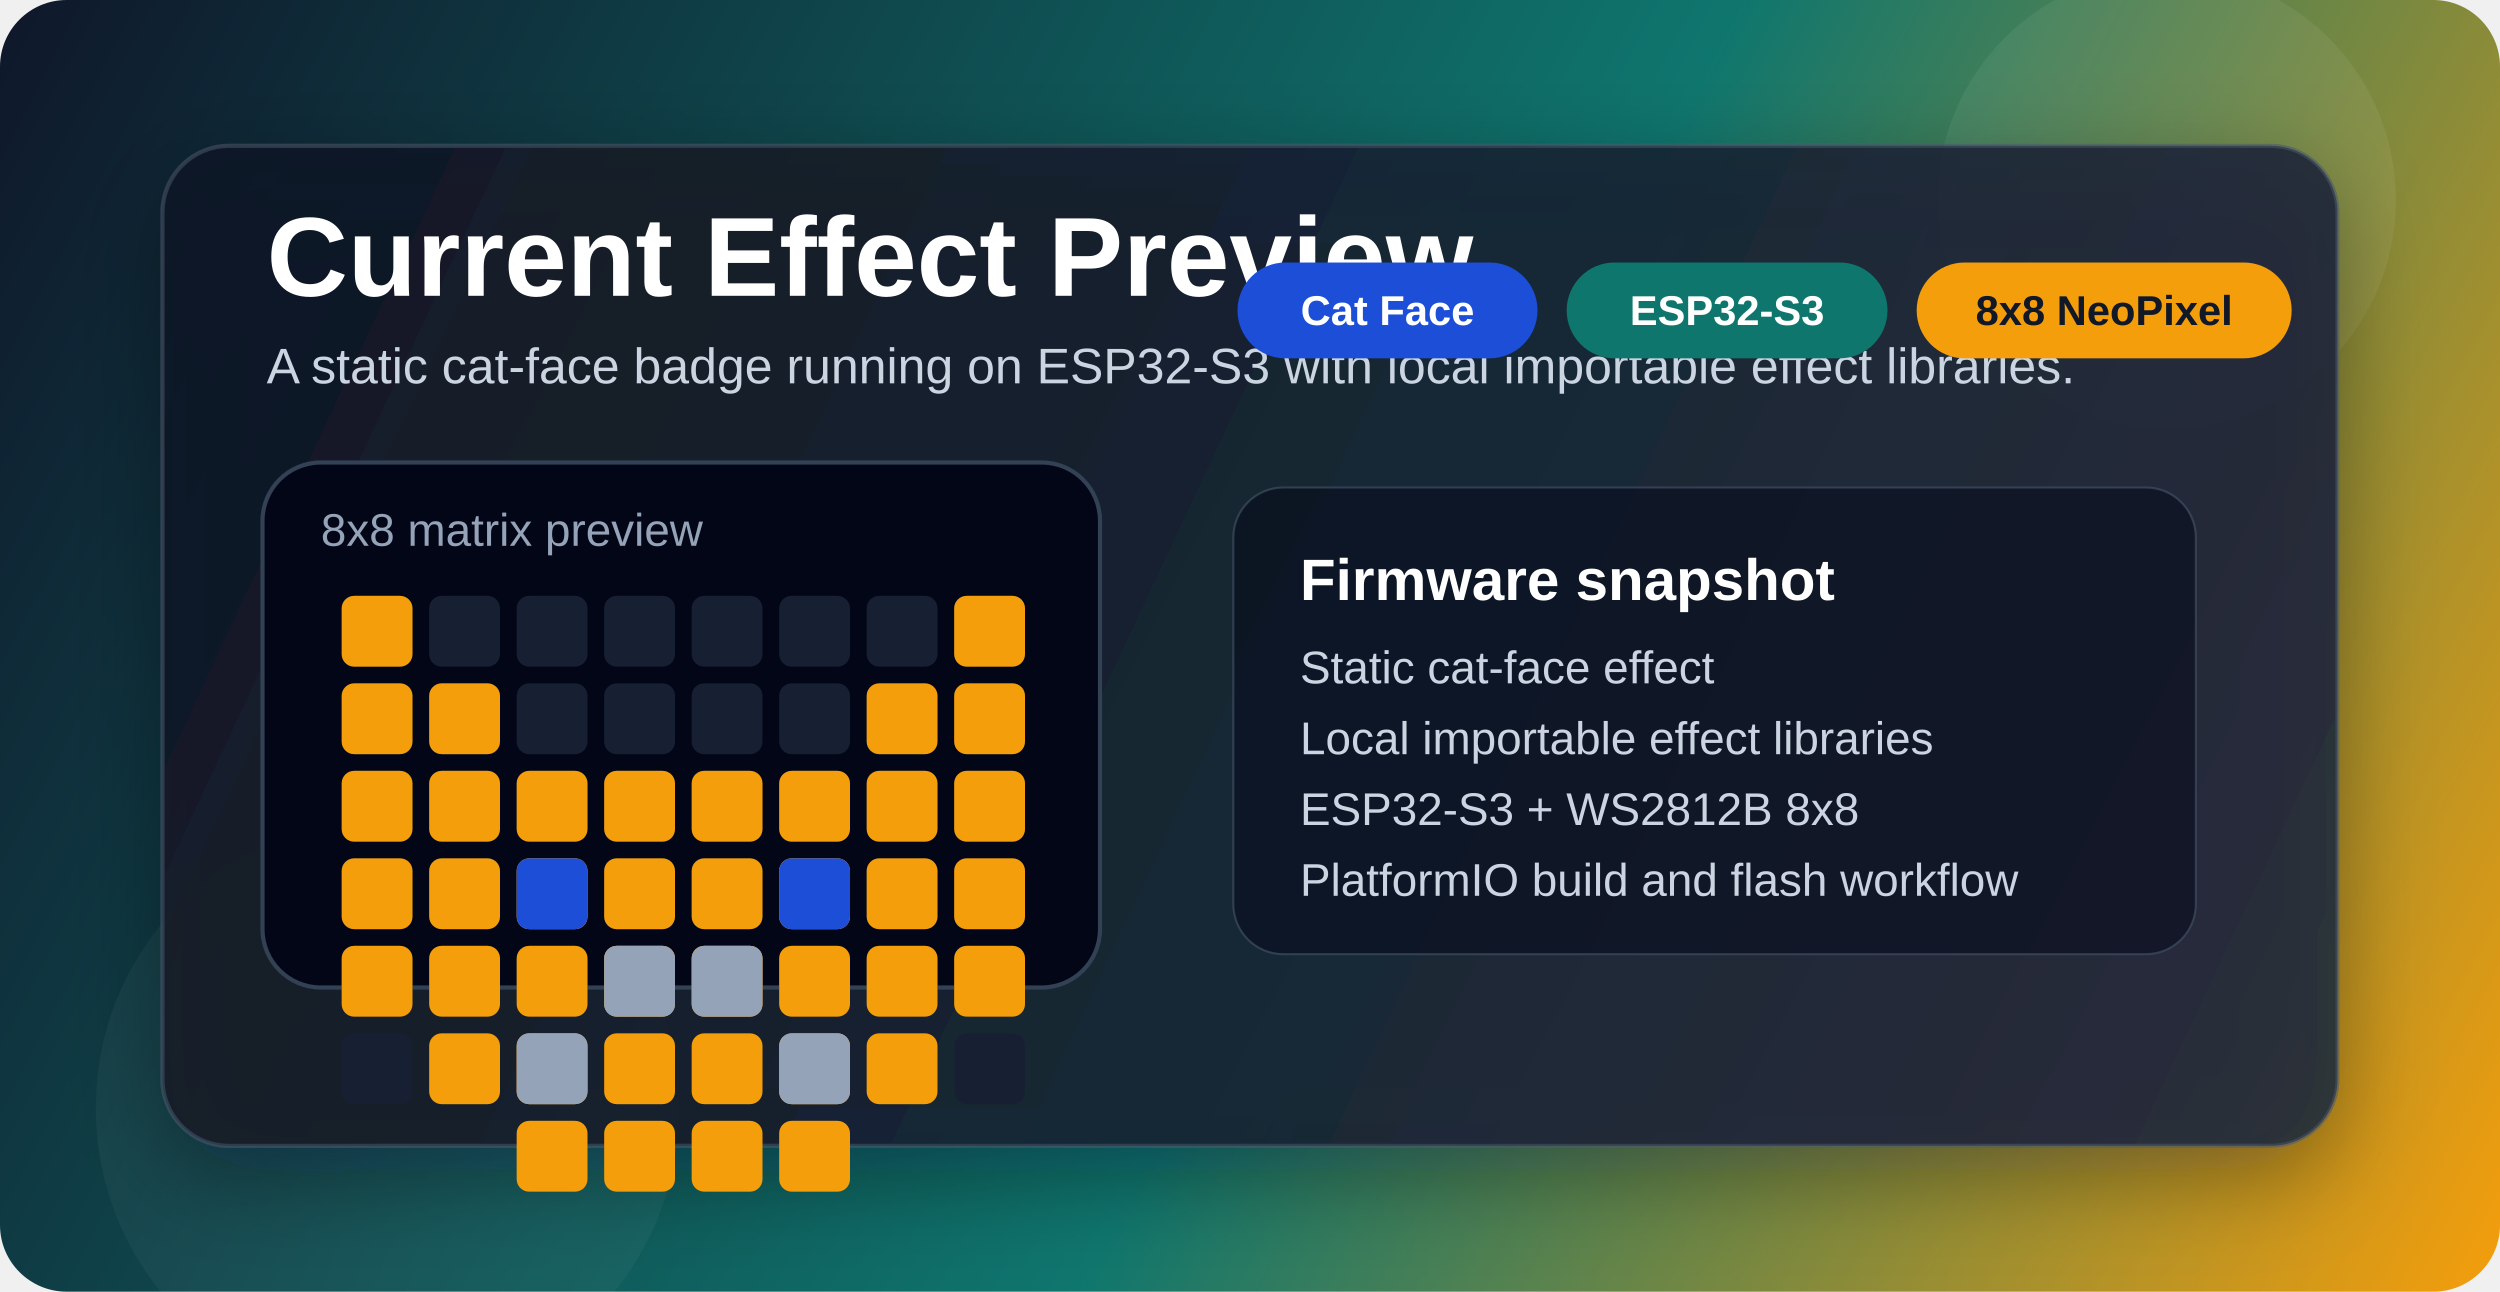
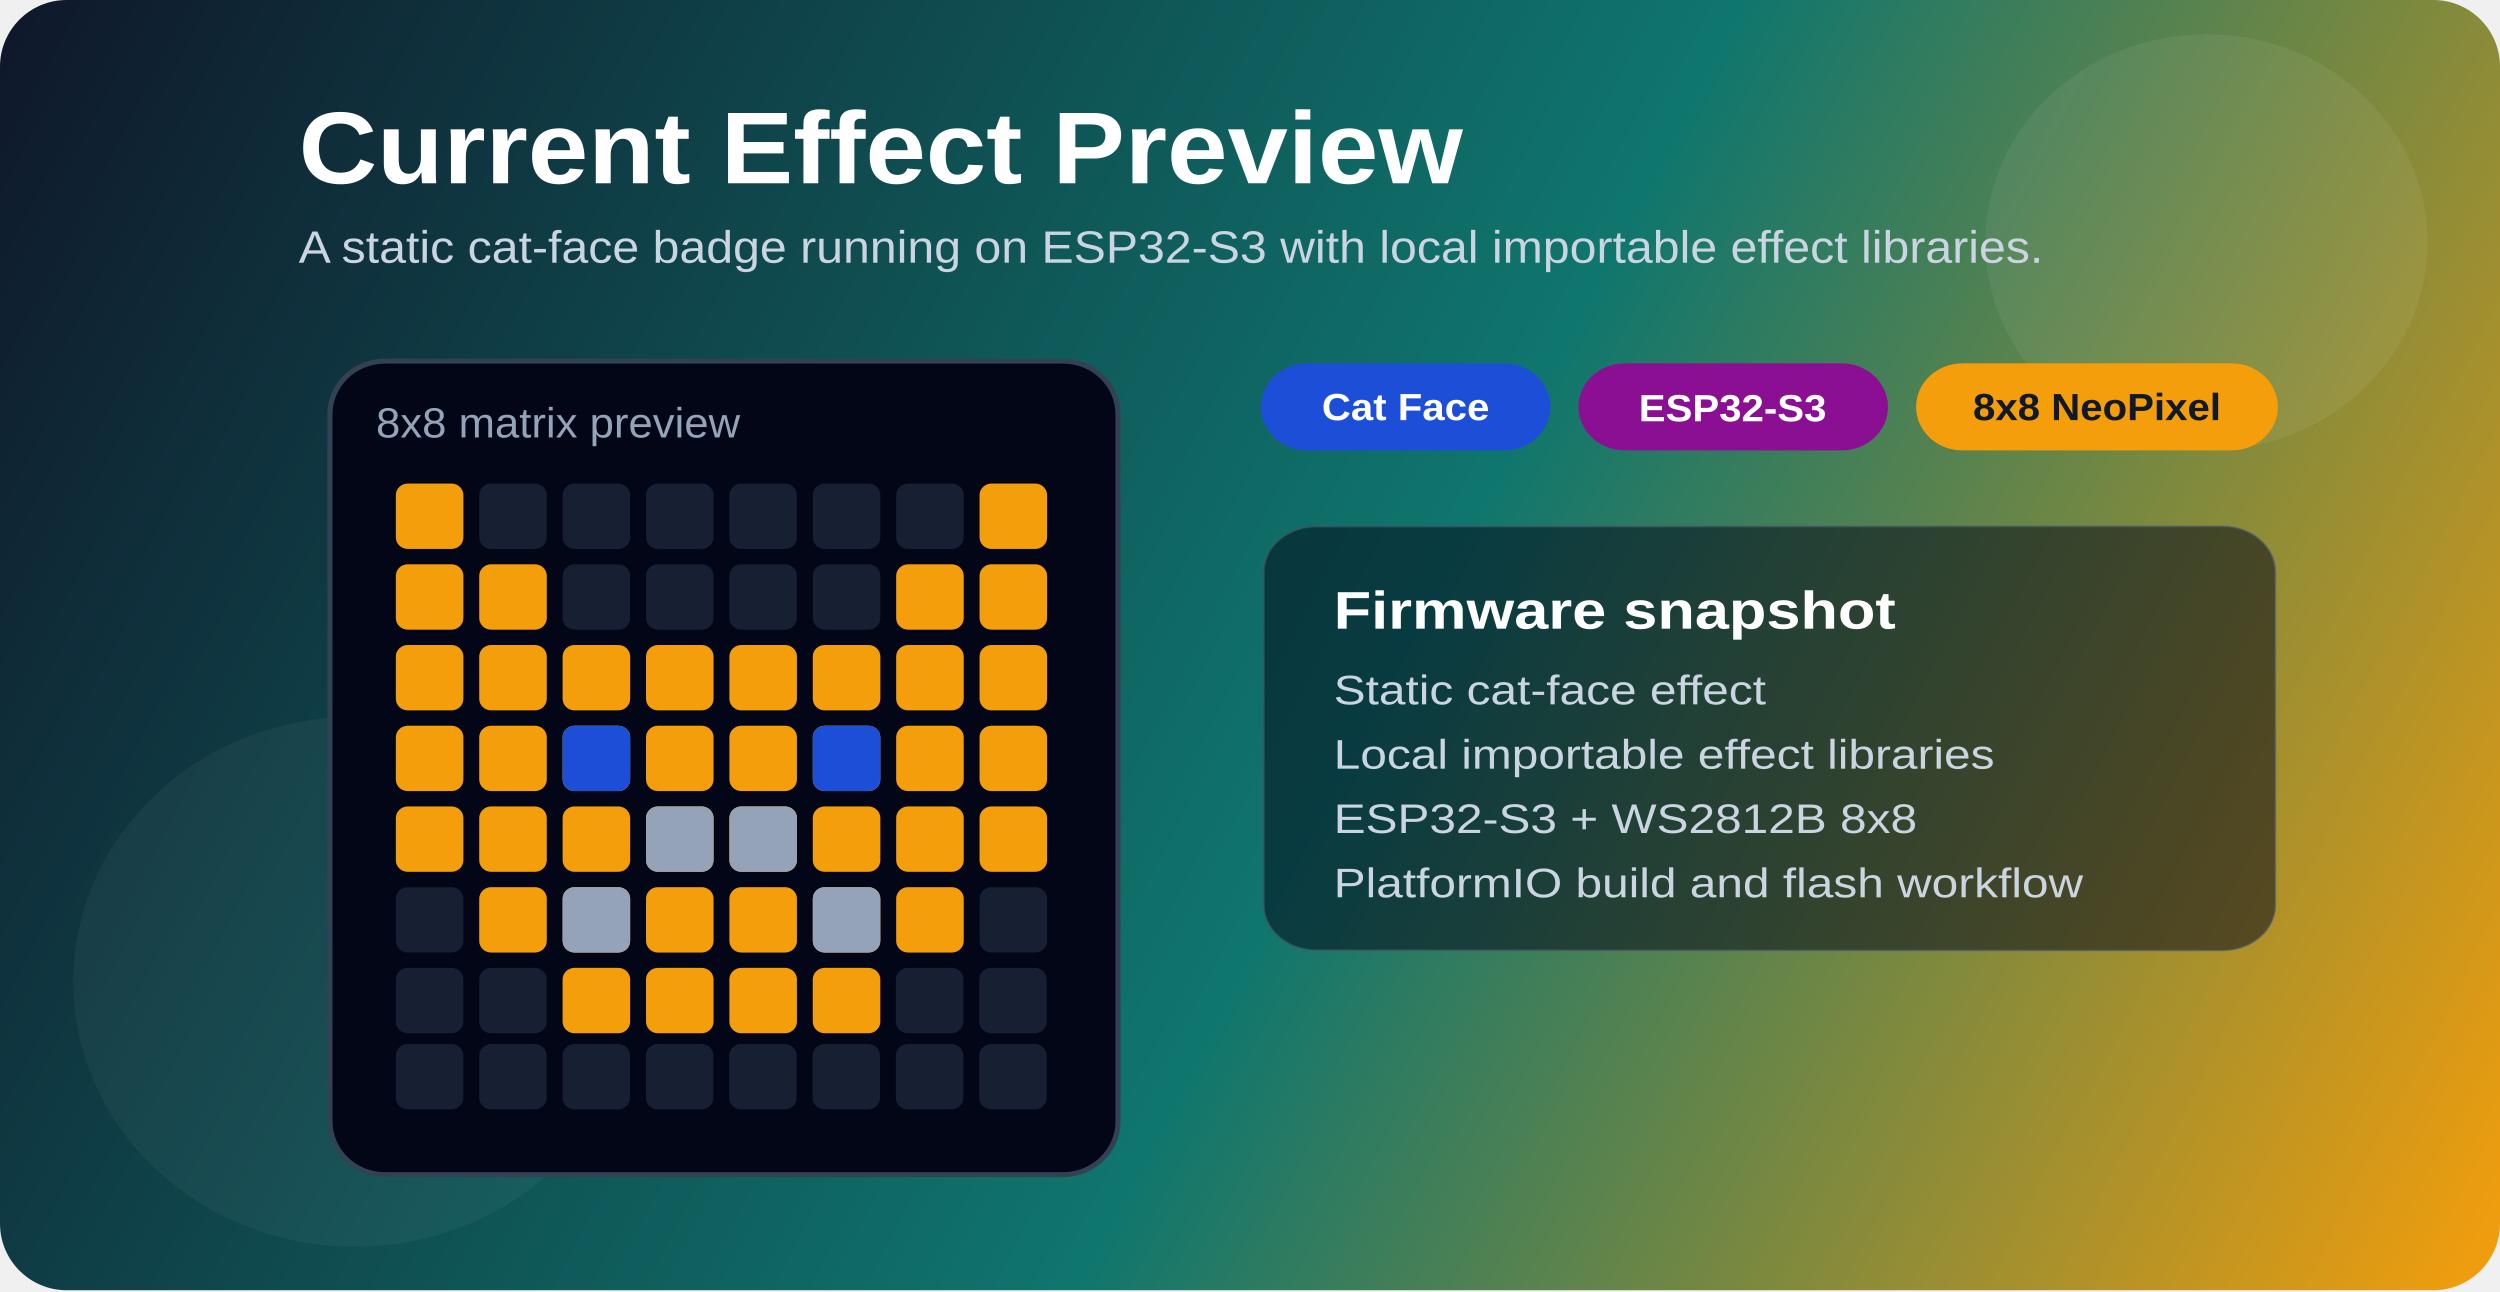
- <svg xmlns="http://www.w3.org/2000/svg" width="1200" height="620" viewBox="0 0 1200 620" fill="none">
-   <defs>
-     <linearGradient id="bg" x1="0" y1="0" x2="1200" y2="620" gradientUnits="userSpaceOnUse">
-       <stop stop-color="#0F172A" />
-       <stop offset="0.55" stop-color="#0F766E" />
-       <stop offset="1" stop-color="#F59E0B" />
+ <svg xmlns="http://www.w3.org/2000/svg" width="1200" height="620" viewBox="0 0 1200 620" fill="none" version="1.1" id="svg109">
+   <defs id="defs5">
+     <linearGradient id="bg" x1="0" y1="0" x2="1200" y2="620" gradientUnits="userSpaceOnUse" gradientTransform="scale(1,0.9988892)">
+       <stop stop-color="#0F172A" id="stop1" />
+       <stop offset="0.55" stop-color="#0F766E" id="stop2" />
+       <stop offset="1" stop-color="#F59E0B" id="stop3" />
    </linearGradient>
-     <linearGradient id="panel" x1="120" y1="90" x2="1080" y2="540" gradientUnits="userSpaceOnUse">
-       <stop stop-color="#111827" stop-opacity="0.92" />
-       <stop offset="1" stop-color="#1E293B" stop-opacity="0.88" />
+     <linearGradient id="panel" x1="120" y1="90" x2="1080" y2="540" gradientUnits="userSpaceOnUse" gradientTransform="matrix(1.065216,0,0,1.412059,-4.865927,-91.78492)">
+       <stop stop-color="#111827" stop-opacity="0.92" id="stop4" />
+       <stop offset="1" stop-color="#1E293B" stop-opacity="0.88" id="stop5" />
    </linearGradient>
    <filter id="shadow" x="0" y="0" width="1200" height="620" filterUnits="userSpaceOnUse" color-interpolation-filters="sRGB">
      <feDropShadow dx="0" dy="14" stdDeviation="22" flood-color="#020617" flood-opacity="0.4" />
    </filter>
  </defs>
-   <rect width="1200" height="620" rx="32" fill="url(#bg)" />
-   <circle cx="1040" cy="96" r="110" fill="#FFFFFF" fill-opacity="0.06" />
-   <circle cx="186" cy="532" r="140" fill="#FFFFFF" fill-opacity="0.04" />
-   <g filter="url(#shadow)">
-     <rect x="78" y="70" width="1044" height="480" rx="32" fill="url(#panel)" stroke="#475569" stroke-opacity="0.55" stroke-width="2" />
-   </g>
-   <text x="128" y="142" fill="#FFFFFF" font-family="Arial, Helvetica, sans-serif" font-size="54" font-weight="700">Current Effect Preview</text>
-   <text x="128" y="184" fill="#CBD5E1" font-family="Arial, Helvetica, sans-serif" font-size="24">A static cat-face badge running on ESP32-S3 with local importable effect libraries.</text>
-   <rect x="126" y="222" width="402" height="252" rx="28" fill="#020617" stroke="#334155" stroke-width="2" />
-   <text x="154" y="262" fill="#94A3B8" font-family="Arial, Helvetica, sans-serif" font-size="22">8x8 matrix preview</text>
-   <g transform="translate(164 286)">
-     <g fill="#172033">
-       <rect x="0" y="0" width="34" height="34" rx="6" />
-       <rect x="42" y="0" width="34" height="34" rx="6" />
-       <rect x="84" y="0" width="34" height="34" rx="6" />
-       <rect x="126" y="0" width="34" height="34" rx="6" />
-       <rect x="168" y="0" width="34" height="34" rx="6" />
-       <rect x="210" y="0" width="34" height="34" rx="6" />
-       <rect x="252" y="0" width="34" height="34" rx="6" />
-       <rect x="294" y="0" width="34" height="34" rx="6" />
-       <rect x="0" y="42" width="34" height="34" rx="6" />
-       <rect x="42" y="42" width="34" height="34" rx="6" />
-       <rect x="84" y="42" width="34" height="34" rx="6" />
-       <rect x="126" y="42" width="34" height="34" rx="6" />
-       <rect x="168" y="42" width="34" height="34" rx="6" />
-       <rect x="210" y="42" width="34" height="34" rx="6" />
-       <rect x="252" y="42" width="34" height="34" rx="6" />
-       <rect x="294" y="42" width="34" height="34" rx="6" />
-       <rect x="0" y="84" width="34" height="34" rx="6" />
-       <rect x="42" y="84" width="34" height="34" rx="6" />
-       <rect x="84" y="84" width="34" height="34" rx="6" />
-       <rect x="126" y="84" width="34" height="34" rx="6" />
-       <rect x="168" y="84" width="34" height="34" rx="6" />
-       <rect x="210" y="84" width="34" height="34" rx="6" />
-       <rect x="252" y="84" width="34" height="34" rx="6" />
-       <rect x="294" y="84" width="34" height="34" rx="6" />
-       <rect x="0" y="126" width="34" height="34" rx="6" />
-       <rect x="42" y="126" width="34" height="34" rx="6" />
-       <rect x="84" y="126" width="34" height="34" rx="6" />
-       <rect x="126" y="126" width="34" height="34" rx="6" />
-       <rect x="168" y="126" width="34" height="34" rx="6" />
-       <rect x="210" y="126" width="34" height="34" rx="6" />
-       <rect x="252" y="126" width="34" height="34" rx="6" />
-       <rect x="294" y="126" width="34" height="34" rx="6" />
-       <rect x="0" y="168" width="34" height="34" rx="6" />
-       <rect x="42" y="168" width="34" height="34" rx="6" />
-       <rect x="84" y="168" width="34" height="34" rx="6" />
-       <rect x="126" y="168" width="34" height="34" rx="6" />
-       <rect x="168" y="168" width="34" height="34" rx="6" />
-       <rect x="210" y="168" width="34" height="34" rx="6" />
-       <rect x="252" y="168" width="34" height="34" rx="6" />
-       <rect x="294" y="168" width="34" height="34" rx="6" />
-       <rect x="0" y="210" width="34" height="34" rx="6" />
-       <rect x="42" y="210" width="34" height="34" rx="6" />
-       <rect x="84" y="210" width="34" height="34" rx="6" />
-       <rect x="126" y="210" width="34" height="34" rx="6" />
-       <rect x="168" y="210" width="34" height="34" rx="6" />
-       <rect x="210" y="210" width="34" height="34" rx="6" />
-       <rect x="252" y="210" width="34" height="34" rx="6" />
-       <rect x="294" y="210" width="34" height="34" rx="6" />
-     </g>
-     <g fill="#F59E0B">
-       <rect x="0" y="0" width="34" height="34" rx="6" />
-       <rect x="294" y="0" width="34" height="34" rx="6" />
-       <rect x="0" y="42" width="34" height="34" rx="6" />
-       <rect x="42" y="42" width="34" height="34" rx="6" />
-       <rect x="252" y="42" width="34" height="34" rx="6" />
-       <rect x="294" y="42" width="34" height="34" rx="6" />
-       <rect x="0" y="84" width="34" height="34" rx="6" />
-       <rect x="42" y="84" width="34" height="34" rx="6" />
-       <rect x="84" y="84" width="34" height="34" rx="6" />
-       <rect x="126" y="84" width="34" height="34" rx="6" />
-       <rect x="168" y="84" width="34" height="34" rx="6" />
-       <rect x="210" y="84" width="34" height="34" rx="6" />
-       <rect x="252" y="84" width="34" height="34" rx="6" />
-       <rect x="294" y="84" width="34" height="34" rx="6" />
-       <rect x="0" y="126" width="34" height="34" rx="6" />
-       <rect x="42" y="126" width="34" height="34" rx="6" />
-       <rect x="84" y="126" width="34" height="34" rx="6" />
-       <rect x="126" y="126" width="34" height="34" rx="6" />
-       <rect x="168" y="126" width="34" height="34" rx="6" />
-       <rect x="210" y="126" width="34" height="34" rx="6" />
-       <rect x="252" y="126" width="34" height="34" rx="6" />
-       <rect x="294" y="126" width="34" height="34" rx="6" />
-       <rect x="0" y="168" width="34" height="34" rx="6" />
-       <rect x="42" y="168" width="34" height="34" rx="6" />
-       <rect x="84" y="168" width="34" height="34" rx="6" />
-       <rect x="126" y="168" width="34" height="34" rx="6" />
-       <rect x="168" y="168" width="34" height="34" rx="6" />
-       <rect x="210" y="168" width="34" height="34" rx="6" />
-       <rect x="252" y="168" width="34" height="34" rx="6" />
-       <rect x="294" y="168" width="34" height="34" rx="6" />
-       <rect x="42" y="210" width="34" height="34" rx="6" />
-       <rect x="84" y="210" width="34" height="34" rx="6" />
-       <rect x="126" y="210" width="34" height="34" rx="6" />
-       <rect x="168" y="210" width="34" height="34" rx="6" />
-       <rect x="210" y="210" width="34" height="34" rx="6" />
-       <rect x="252" y="210" width="34" height="34" rx="6" />
-       <rect x="84" y="252" width="34" height="34" rx="6" />
-       <rect x="126" y="252" width="34" height="34" rx="6" />
-       <rect x="168" y="252" width="34" height="34" rx="6" />
-       <rect x="210" y="252" width="34" height="34" rx="6" />
-     </g>
-     <g fill="#1D4ED8">
-       <rect x="84" y="126" width="34" height="34" rx="6" />
-       <rect x="210" y="126" width="34" height="34" rx="6" />
-     </g>
-     <g fill="#94A3B8">
-       <rect x="126" y="168" width="34" height="34" rx="6" />
-       <rect x="168" y="168" width="34" height="34" rx="6" />
-       <rect x="84" y="210" width="34" height="34" rx="6" />
-       <rect x="210" y="210" width="34" height="34" rx="6" />
+   <rect width="1200" height="619.311" rx="32" fill="url(#bg)" id="rect5" style="fill:url(#bg);stroke-width:0.999" x="0" y="0" />
+   <ellipse cx="1059.109" cy="116.36" fill="#ffffff" fill-opacity="0.06" id="circle5" rx="106.119" ry="99.904" style="stroke-width:0.936" />
+   <ellipse cx="170.261" cy="471.255" fill="#ffffff" fill-opacity="0.04" id="circle6" rx="135.061" ry="127.15" style="stroke-width:0.936" />
+   <text x="139.119" y="90.673" fill="#ffffff" font-family="Arial, Helvetica, sans-serif" font-size="50.546px" font-weight="700" id="text6" transform="scale(1.030639,0.9702723)" style="stroke-width:0.936">Current Effect Preview</text>
+   <text x="139.119" y="129.986" fill="#cbd5e1" font-family="Arial, Helvetica, sans-serif" font-size="22.465px" id="text7" transform="scale(1.030639,0.9702723)" style="stroke-width:0.936">A static cat-face badge running on ESP32-S3 with local importable effect libraries.</text>
+   <g id="g111" transform="matrix(0.9530124,0,0,0.9224765,20.37902,-114.1532)">
+     <rect x="144.804" y="311.662" width="396.908" height="423.269" rx="27.645" fill="#020617" stroke="#334155" stroke-width="2.576" id="rect7" />
+     <text x="167.999" y="351.375" fill="#94a3b8" font-family="Arial, Helvetica, sans-serif" font-size="22px" id="text8">8x8 matrix preview</text>
+     <g transform="translate(177.9986,375.3754)" id="g102">
+       <g fill="#172033" id="g55">
+         <g id="g118" transform="translate(-1.143038,40.08039)">
+           <rect x="1.143" y="251.539" width="33.978" height="34" rx="5.996" id="rect111-6" style="stroke-width:1" />
+           <rect x="43.116" y="251.539" width="33.978" height="34" rx="5.996" id="rect112-7" style="stroke-width:1" />
+           <rect x="85.089" y="251.539" width="33.978" height="34" rx="5.996" id="rect113-5" style="stroke-width:1" />
+           <rect x="127.062" y="251.539" width="33.978" height="34" rx="5.996" id="rect114-3" style="stroke-width:1" />
+           <rect x="169.035" y="251.539" width="33.978" height="34" rx="5.996" id="rect115-5" style="stroke-width:1" />
+           <rect x="211.008" y="251.539" width="33.978" height="34" rx="5.996" id="rect116-6" style="stroke-width:1" />
+           <rect x="252.981" y="251.539" width="33.978" height="34" rx="5.996" id="rect117-2" style="stroke-width:1" />
+           <rect x="294.954" y="251.539" width="33.978" height="34" rx="5.996" id="rect118-9" style="stroke-width:1" />
+         </g>
+         <g id="g126">
+           <rect x="0" y="252" width="33.978" height="34" rx="5.996" id="rect111" style="stroke-width:1" />
+           <rect x="41.973" y="252" width="33.978" height="34" rx="5.996" id="rect112" style="stroke-width:1" />
+           <rect x="83.946" y="252" width="33.978" height="34" rx="5.996" id="rect113" style="stroke-width:1" />
+           <rect x="125.919" y="252" width="33.978" height="34" rx="5.996" id="rect114" style="stroke-width:1" />
+           <rect x="167.893" y="252" width="33.978" height="34" rx="5.996" id="rect115" style="stroke-width:1" />
+           <rect x="209.866" y="252" width="33.978" height="34" rx="5.996" id="rect116" style="stroke-width:1" />
+           <rect x="251.839" y="252" width="33.978" height="34" rx="5.996" id="rect117" style="stroke-width:1" />
+           <rect x="293.812" y="252" width="33.978" height="34" rx="5.996" id="rect118" style="stroke-width:1" />
+         </g>
+         <g id="g127">
+           <rect x="0" y="210" width="34" height="34" rx="6" id="rect48" />
+           <rect x="42" y="210" width="34" height="34" rx="6" id="rect49" />
+           <rect x="84" y="210" width="34" height="34" rx="6" id="rect50" />
+           <rect x="126" y="210" width="34" height="34" rx="6" id="rect51" />
+           <rect x="168" y="210" width="34" height="34" rx="6" id="rect52" />
+           <rect x="210" y="210" width="34" height="34" rx="6" id="rect53" />
+           <rect x="252" y="210" width="34" height="34" rx="6" id="rect54" />
+           <rect x="294" y="210" width="34" height="34" rx="6" id="rect55" />
+         </g>
+         <g id="g128">
+           <rect x="0" y="168" width="34" height="34" rx="6" id="rect40" />
+           <rect x="42" y="168" width="34" height="34" rx="6" id="rect41" />
+           <rect x="84" y="168" width="34" height="34" rx="6" id="rect42" />
+           <rect x="126" y="168" width="34" height="34" rx="6" id="rect43" />
+           <rect x="168" y="168" width="34" height="34" rx="6" id="rect44" />
+           <rect x="210" y="168" width="34" height="34" rx="6" id="rect45" />
+           <rect x="252" y="168" width="34" height="34" rx="6" id="rect46" />
+           <rect x="294" y="168" width="34" height="34" rx="6" id="rect47" />
+         </g>
+         <g id="g129">
+           <rect x="0" y="126" width="34" height="34" rx="6" id="rect32" />
+           <rect x="42" y="126" width="34" height="34" rx="6" id="rect33" />
+           <rect x="84" y="126" width="34" height="34" rx="6" id="rect34" />
+           <rect x="126" y="126" width="34" height="34" rx="6" id="rect35" />
+           <rect x="168" y="126" width="34" height="34" rx="6" id="rect36" />
+           <rect x="210" y="126" width="34" height="34" rx="6" id="rect37" />
+           <rect x="252" y="126" width="34" height="34" rx="6" id="rect38" />
+           <rect x="294" y="126" width="34" height="34" rx="6" id="rect39" />
+         </g>
+         <g id="g130">
+           <rect x="0" y="84" width="34" height="34" rx="6" id="rect24" />
+           <rect x="42" y="84" width="34" height="34" rx="6" id="rect25" />
+           <rect x="84" y="84" width="34" height="34" rx="6" id="rect26" />
+           <rect x="126" y="84" width="34" height="34" rx="6" id="rect27" />
+           <rect x="168" y="84" width="34" height="34" rx="6" id="rect28" />
+           <rect x="210" y="84" width="34" height="34" rx="6" id="rect29" />
+           <rect x="252" y="84" width="34" height="34" rx="6" id="rect30" />
+           <rect x="294" y="84" width="34" height="34" rx="6" id="rect31" />
+         </g>
+         <g id="g131">
+           <rect x="0" y="42" width="34" height="34" rx="6" id="rect16" />
+           <rect x="42" y="42" width="34" height="34" rx="6" id="rect17" />
+           <rect x="84" y="42" width="34" height="34" rx="6" id="rect18" />
+           <rect x="126" y="42" width="34" height="34" rx="6" id="rect19" />
+           <rect x="168" y="42" width="34" height="34" rx="6" id="rect20" />
+           <rect x="210" y="42" width="34" height="34" rx="6" id="rect21" />
+           <rect x="252" y="42" width="34" height="34" rx="6" id="rect22" />
+           <rect x="294" y="42" width="34" height="34" rx="6" id="rect23" />
+         </g>
+         <g id="g132">
+           <rect x="0" y="0" width="34" height="34" rx="6" id="rect8" />
+           <rect x="42" y="0" width="34" height="34" rx="6" id="rect9" />
+           <rect x="84" y="0" width="34" height="34" rx="6" id="rect10" />
+           <rect x="126" y="0" width="34" height="34" rx="6" id="rect11" />
+           <rect x="168" y="0" width="34" height="34" rx="6" id="rect12" />
+           <rect x="210" y="0" width="34" height="34" rx="6" id="rect13" />
+           <rect x="252" y="0" width="34" height="34" rx="6" id="rect14" />
+           <rect x="294" y="0" width="34" height="34" rx="6" id="rect15" />
+         </g>
+       </g>
+       <g fill="#f59e0b" id="g95" style="display:inline">
+         <g id="g125">
+           <rect x="0" y="0" width="34" height="34" rx="6" id="rect56" style="display:inline" />
+           <rect x="294" y="0" width="34" height="34" rx="6" id="rect57" style="display:inline" />
+         </g>
+         <g id="g124" style="display:inline">
+           <rect x="42" y="42" width="34" height="34" rx="6" id="rect59" />
+           <rect x="252" y="42" width="34" height="34" rx="6" id="rect60" />
+           <rect x="294" y="42" width="34" height="34" rx="6" id="rect61" />
+           <rect x="0" y="42" width="34" height="34" rx="6" id="rect58" style="display:inline" />
+         </g>
+         <g id="g123">
+           <rect x="0" y="84" width="34" height="34" rx="6" id="rect62" />
+           <rect x="42" y="84" width="34" height="34" rx="6" id="rect63" />
+           <rect x="84" y="84" width="34" height="34" rx="6" id="rect64" />
+           <rect x="126" y="84" width="34" height="34" rx="6" id="rect65" />
+           <rect x="168" y="84" width="34" height="34" rx="6" id="rect66" />
+           <rect x="210" y="84" width="34" height="34" rx="6" id="rect67" />
+           <rect x="252" y="84" width="34" height="34" rx="6" id="rect68" />
+           <rect x="294" y="84" width="34" height="34" rx="6" id="rect69" />
+         </g>
+         <g id="g122">
+           <rect x="0" y="126" width="34" height="34" rx="6" id="rect70" />
+           <rect x="42" y="126" width="34" height="34" rx="6" id="rect71" />
+           <rect x="84" y="126" width="34" height="34" rx="6" id="rect72" />
+           <rect x="126" y="126" width="34" height="34" rx="6" id="rect73" />
+           <rect x="168" y="126" width="34" height="34" rx="6" id="rect74" />
+           <rect x="210" y="126" width="34" height="34" rx="6" id="rect75" />
+           <rect x="252" y="126" width="34" height="34" rx="6" id="rect76" />
+           <rect x="294" y="126" width="34" height="34" rx="6" id="rect77" />
+         </g>
+         <g id="g121">
+           <rect x="0" y="168" width="34" height="34" rx="6" id="rect78" />
+           <rect x="42" y="168" width="34" height="34" rx="6" id="rect79" />
+           <rect x="84" y="168" width="34" height="34" rx="6" id="rect80" />
+           <rect x="126" y="168" width="34" height="34" rx="6" id="rect81" />
+           <rect x="168" y="168" width="34" height="34" rx="6" id="rect82" />
+           <rect x="210" y="168" width="34" height="34" rx="6" id="rect83" />
+           <rect x="252" y="168" width="34" height="34" rx="6" id="rect84" />
+           <rect x="294" y="168" width="34" height="34" rx="6" id="rect85" />
+         </g>
+         <g id="g120">
+           <rect x="42" y="210" width="34" height="34" rx="6" id="rect86" />
+           <rect x="84" y="210" width="34" height="34" rx="6" id="rect87" />
+           <rect x="126" y="210" width="34" height="34" rx="6" id="rect88" />
+           <rect x="168" y="210" width="34" height="34" rx="6" id="rect89" />
+           <rect x="210" y="210" width="34" height="34" rx="6" id="rect90" />
+           <rect x="252" y="210" width="34" height="34" rx="6" id="rect91" />
+         </g>
+         <g id="g119">
+           <rect x="84" y="252" width="34" height="34" rx="6" id="rect92" />
+           <rect x="126" y="252" width="34" height="34" rx="6" id="rect93" />
+           <rect x="168" y="252" width="34" height="34" rx="6" id="rect94" />
+           <rect x="210" y="252" width="34" height="34" rx="6" id="rect95" />
+         </g>
+       </g>
+       <g fill="#1d4ed8" id="g97" style="display:inline">
+         <rect x="84" y="126" width="34" height="34" rx="6" id="rect96" />
+         <rect x="210" y="126" width="34" height="34" rx="6" id="rect97" />
+       </g>
+       <g fill="#94a3b8" id="g101" style="display:inline">
+         <rect x="126" y="168" width="34" height="34" rx="6" id="rect98" />
+         <rect x="168" y="168" width="34" height="34" rx="6" id="rect99" />
+         <rect x="84" y="210" width="34" height="34" rx="6" id="rect100" />
+         <rect x="210" y="210" width="34" height="34" rx="6" id="rect101" />
+       </g>
    </g>
  </g>
-   <g transform="translate(592 234)">
-     <rect x="0" y="0" width="462" height="224" rx="24" fill="#020617" fill-opacity="0.52" stroke="#475569" stroke-opacity="0.6" />
-     <text x="32" y="54" fill="#FFFFFF" font-family="Arial, Helvetica, sans-serif" font-size="28" font-weight="700">Firmware snapshot</text>
-     <text x="32" y="94" fill="#CBD5E1" font-family="Arial, Helvetica, sans-serif" font-size="22">Static cat-face effect</text>
-     <text x="32" y="128" fill="#CBD5E1" font-family="Arial, Helvetica, sans-serif" font-size="22">Local importable effect libraries</text>
-     <text x="32" y="162" fill="#CBD5E1" font-family="Arial, Helvetica, sans-serif" font-size="22">ESP32-S3 + WS2812B 8x8</text>
-     <text x="32" y="196" fill="#CBD5E1" font-family="Arial, Helvetica, sans-serif" font-size="22">PlatformIO build and flash workflow</text>
+   <g transform="matrix(1.050864,0,0,0.9080326,606.5532,252.7254)" id="g106">
+     <rect x="0" y="0" width="462" height="224" rx="24" fill="#020617" fill-opacity="0.52" stroke="#475569" stroke-opacity="0.6" id="rect102" />
+     <text x="32" y="54" fill="#ffffff" font-family="Arial, Helvetica, sans-serif" font-size="28px" font-weight="700" id="text102">Firmware snapshot</text>
+     <text x="32" y="94" fill="#cbd5e1" font-family="Arial, Helvetica, sans-serif" font-size="22px" id="text103" style="font-size:21.839px">Static cat-face effect</text>
+     <text x="32" y="128" fill="#cbd5e1" font-family="Arial, Helvetica, sans-serif" font-size="22px" id="text104" style="font-size:21.839px">Local importable effect libraries</text>
+     <text x="32" y="162" fill="#cbd5e1" font-family="Arial, Helvetica, sans-serif" font-size="22px" id="text105" style="font-size:21.839px">ESP32-S3 + WS2812B 8x8</text>
+     <text x="32" y="196" fill="#cbd5e1" font-family="Arial, Helvetica, sans-serif" font-size="22px" id="text106" style="font-size:21.839px">PlatformIO build and flash workflow</text>
  </g>
-   <g transform="translate(594 126)">
-     <rect x="0" y="0" width="144" height="46" rx="23" fill="#1D4ED8" />
-     <text x="72" y="30" text-anchor="middle" fill="#FFFFFF" font-family="Arial, Helvetica, sans-serif" font-size="20" font-weight="700">Cat Face</text>
-     <rect x="158" y="0" width="154" height="46" rx="23" fill="#0F766E" />
-     <text x="235" y="30" text-anchor="middle" fill="#FFFFFF" font-family="Arial, Helvetica, sans-serif" font-size="20" font-weight="700">ESP32-S3</text>
-     <rect x="326" y="0" width="180" height="46" rx="23" fill="#F59E0B" />
-     <text x="416" y="30" text-anchor="middle" fill="#111827" font-family="Arial, Helvetica, sans-serif" font-size="20" font-weight="700">8x8 NeoPixel</text>
+   <g transform="matrix(0.9647199,0,0,0.9082147,605.2287,174.4148)" id="g109">
+     <rect x="0" y="0" width="144" height="46" rx="23" fill="#1d4ed8" id="rect106" />
+     <text x="72" y="30" text-anchor="middle" fill="#ffffff" font-family="Arial, Helvetica, sans-serif" font-size="20px" font-weight="700" id="text107">Cat Face</text>
+     <rect x="158" y="0" width="154" height="46" rx="23" fill="#0f766e" id="rect107" style="fill:#8b0f93;fill-opacity:1" />
+     <text x="234.702" y="30.593" text-anchor="middle" fill="#ffffff" font-family="Arial, Helvetica, sans-serif" font-size="20px" font-weight="700" id="text108">ESP32-S3</text>
+     <rect x="326" y="0" width="180" height="46" rx="23" fill="#f59e0b" id="rect108" />
+     <text x="416" y="30" text-anchor="middle" fill="#111827" font-family="Arial, Helvetica, sans-serif" font-size="20px" font-weight="700" id="text109">8x8 NeoPixel</text>
  </g>
</svg>
